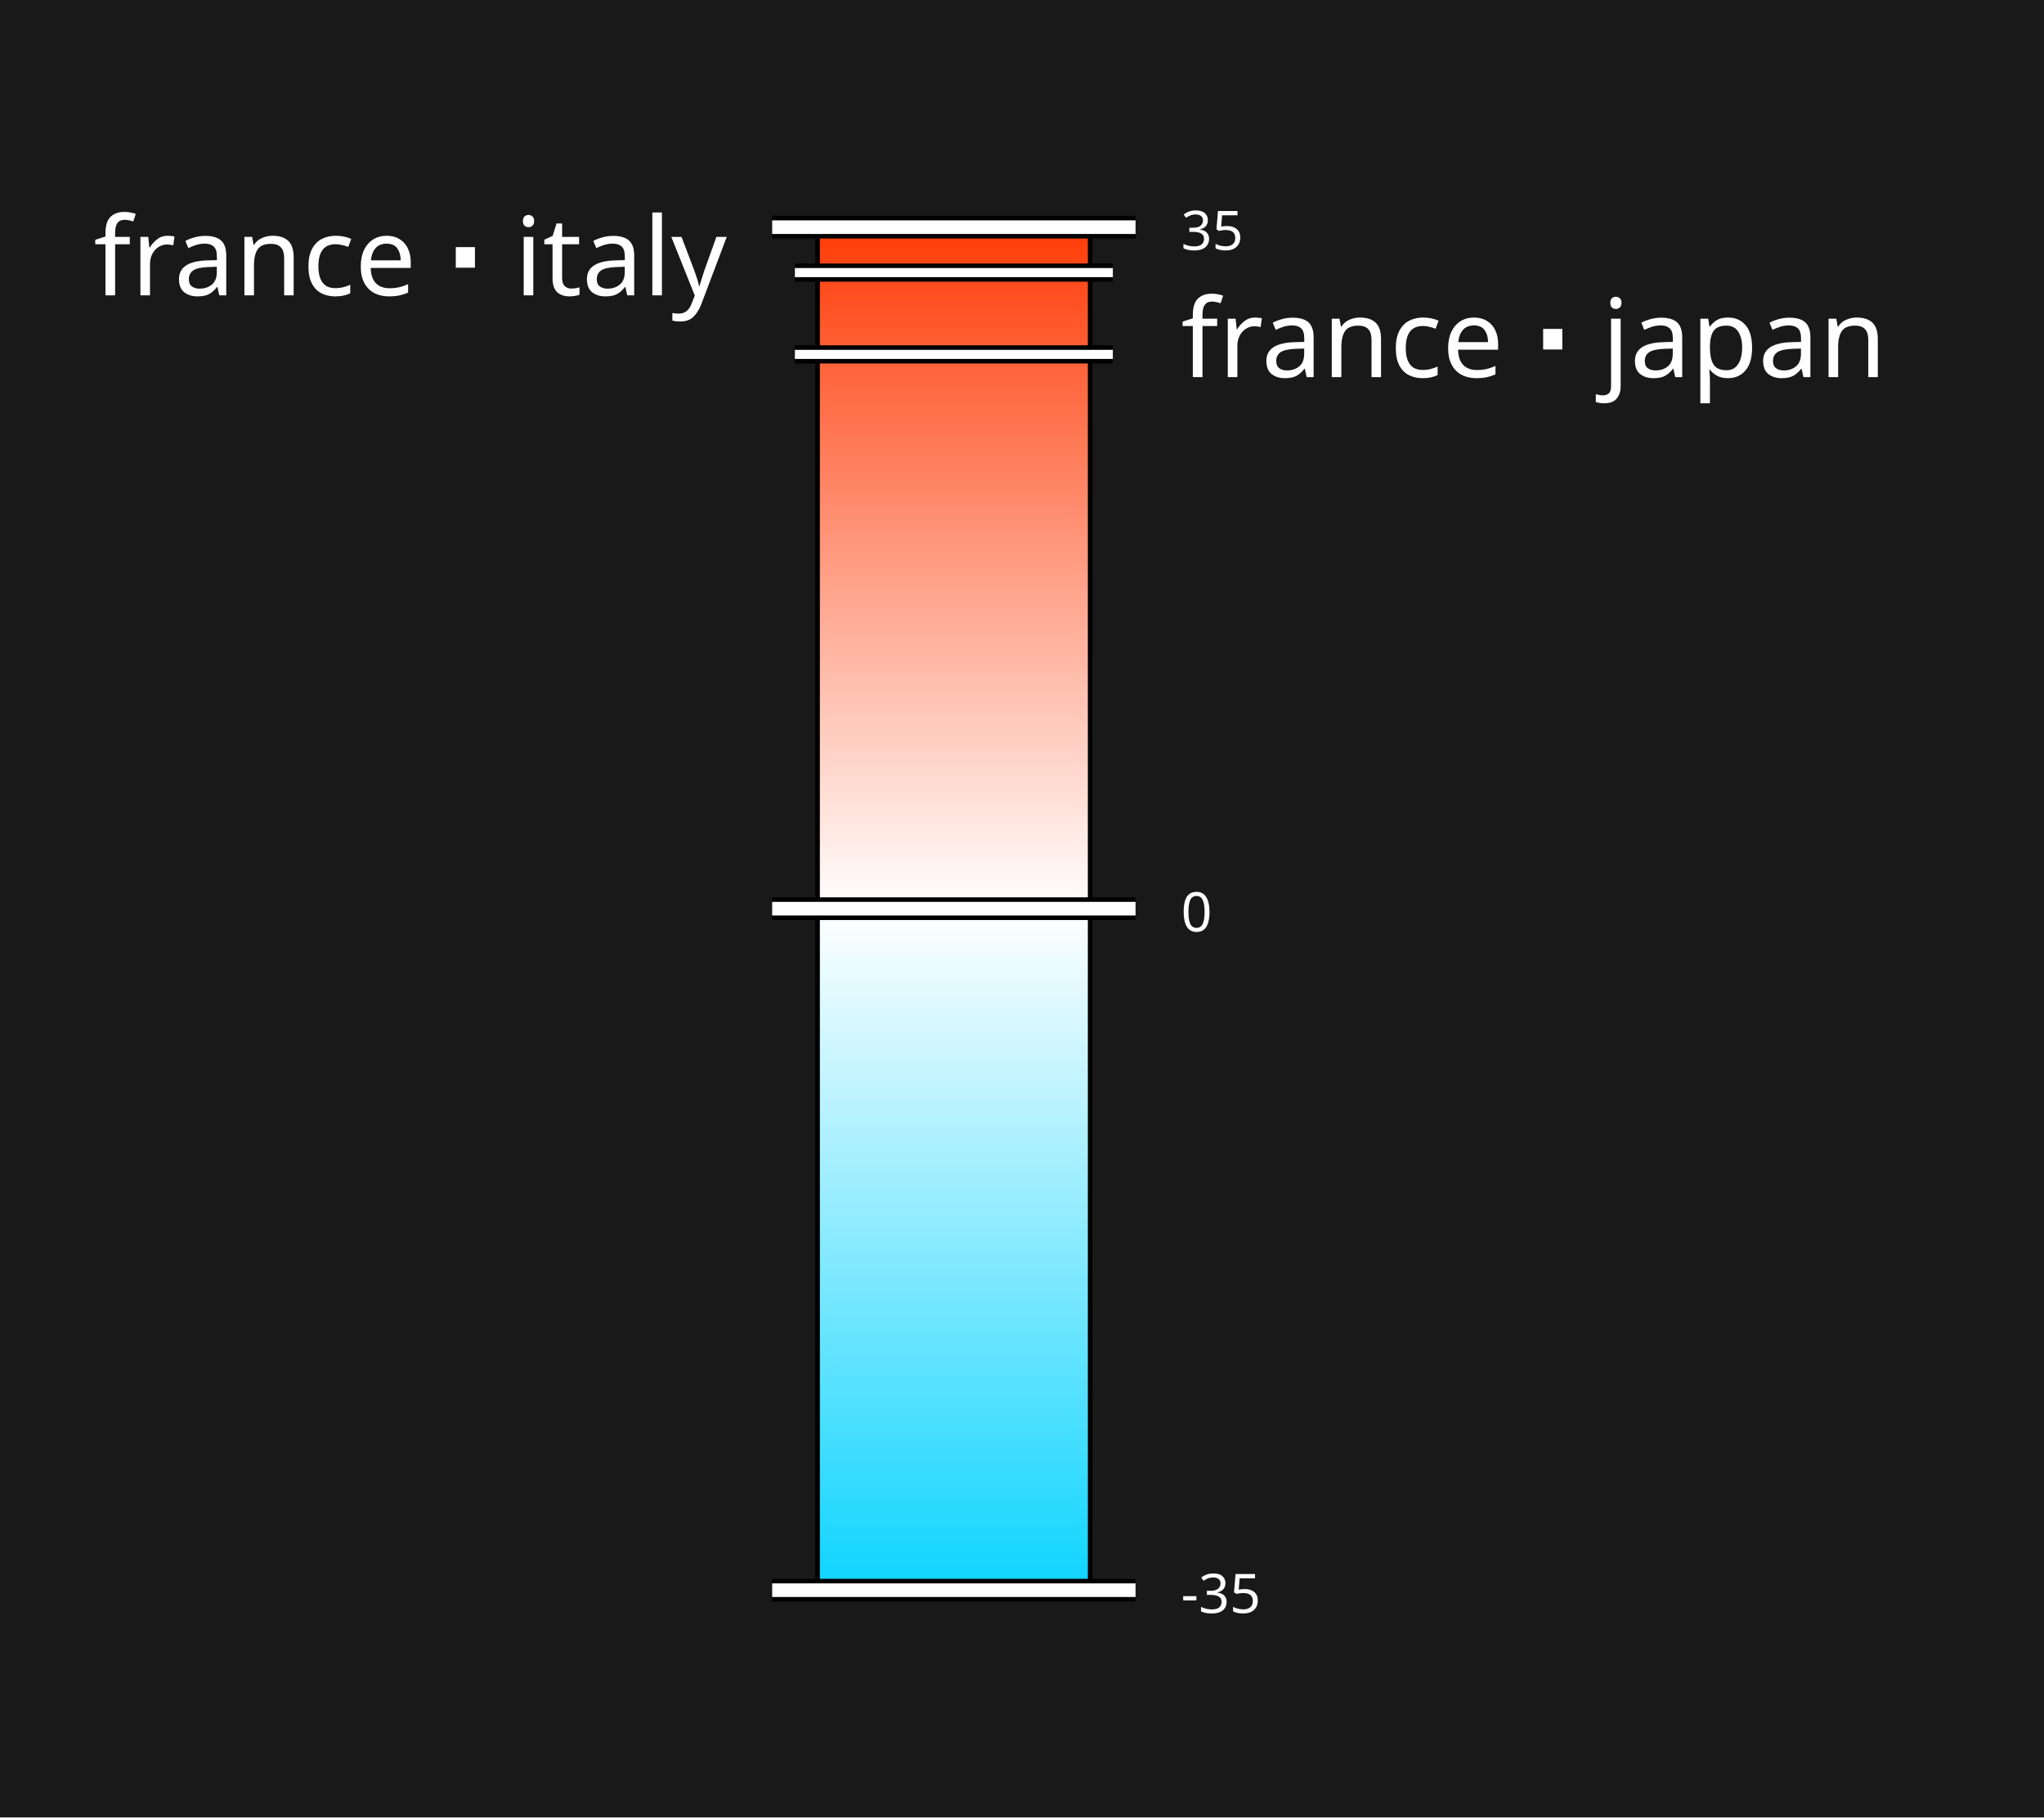
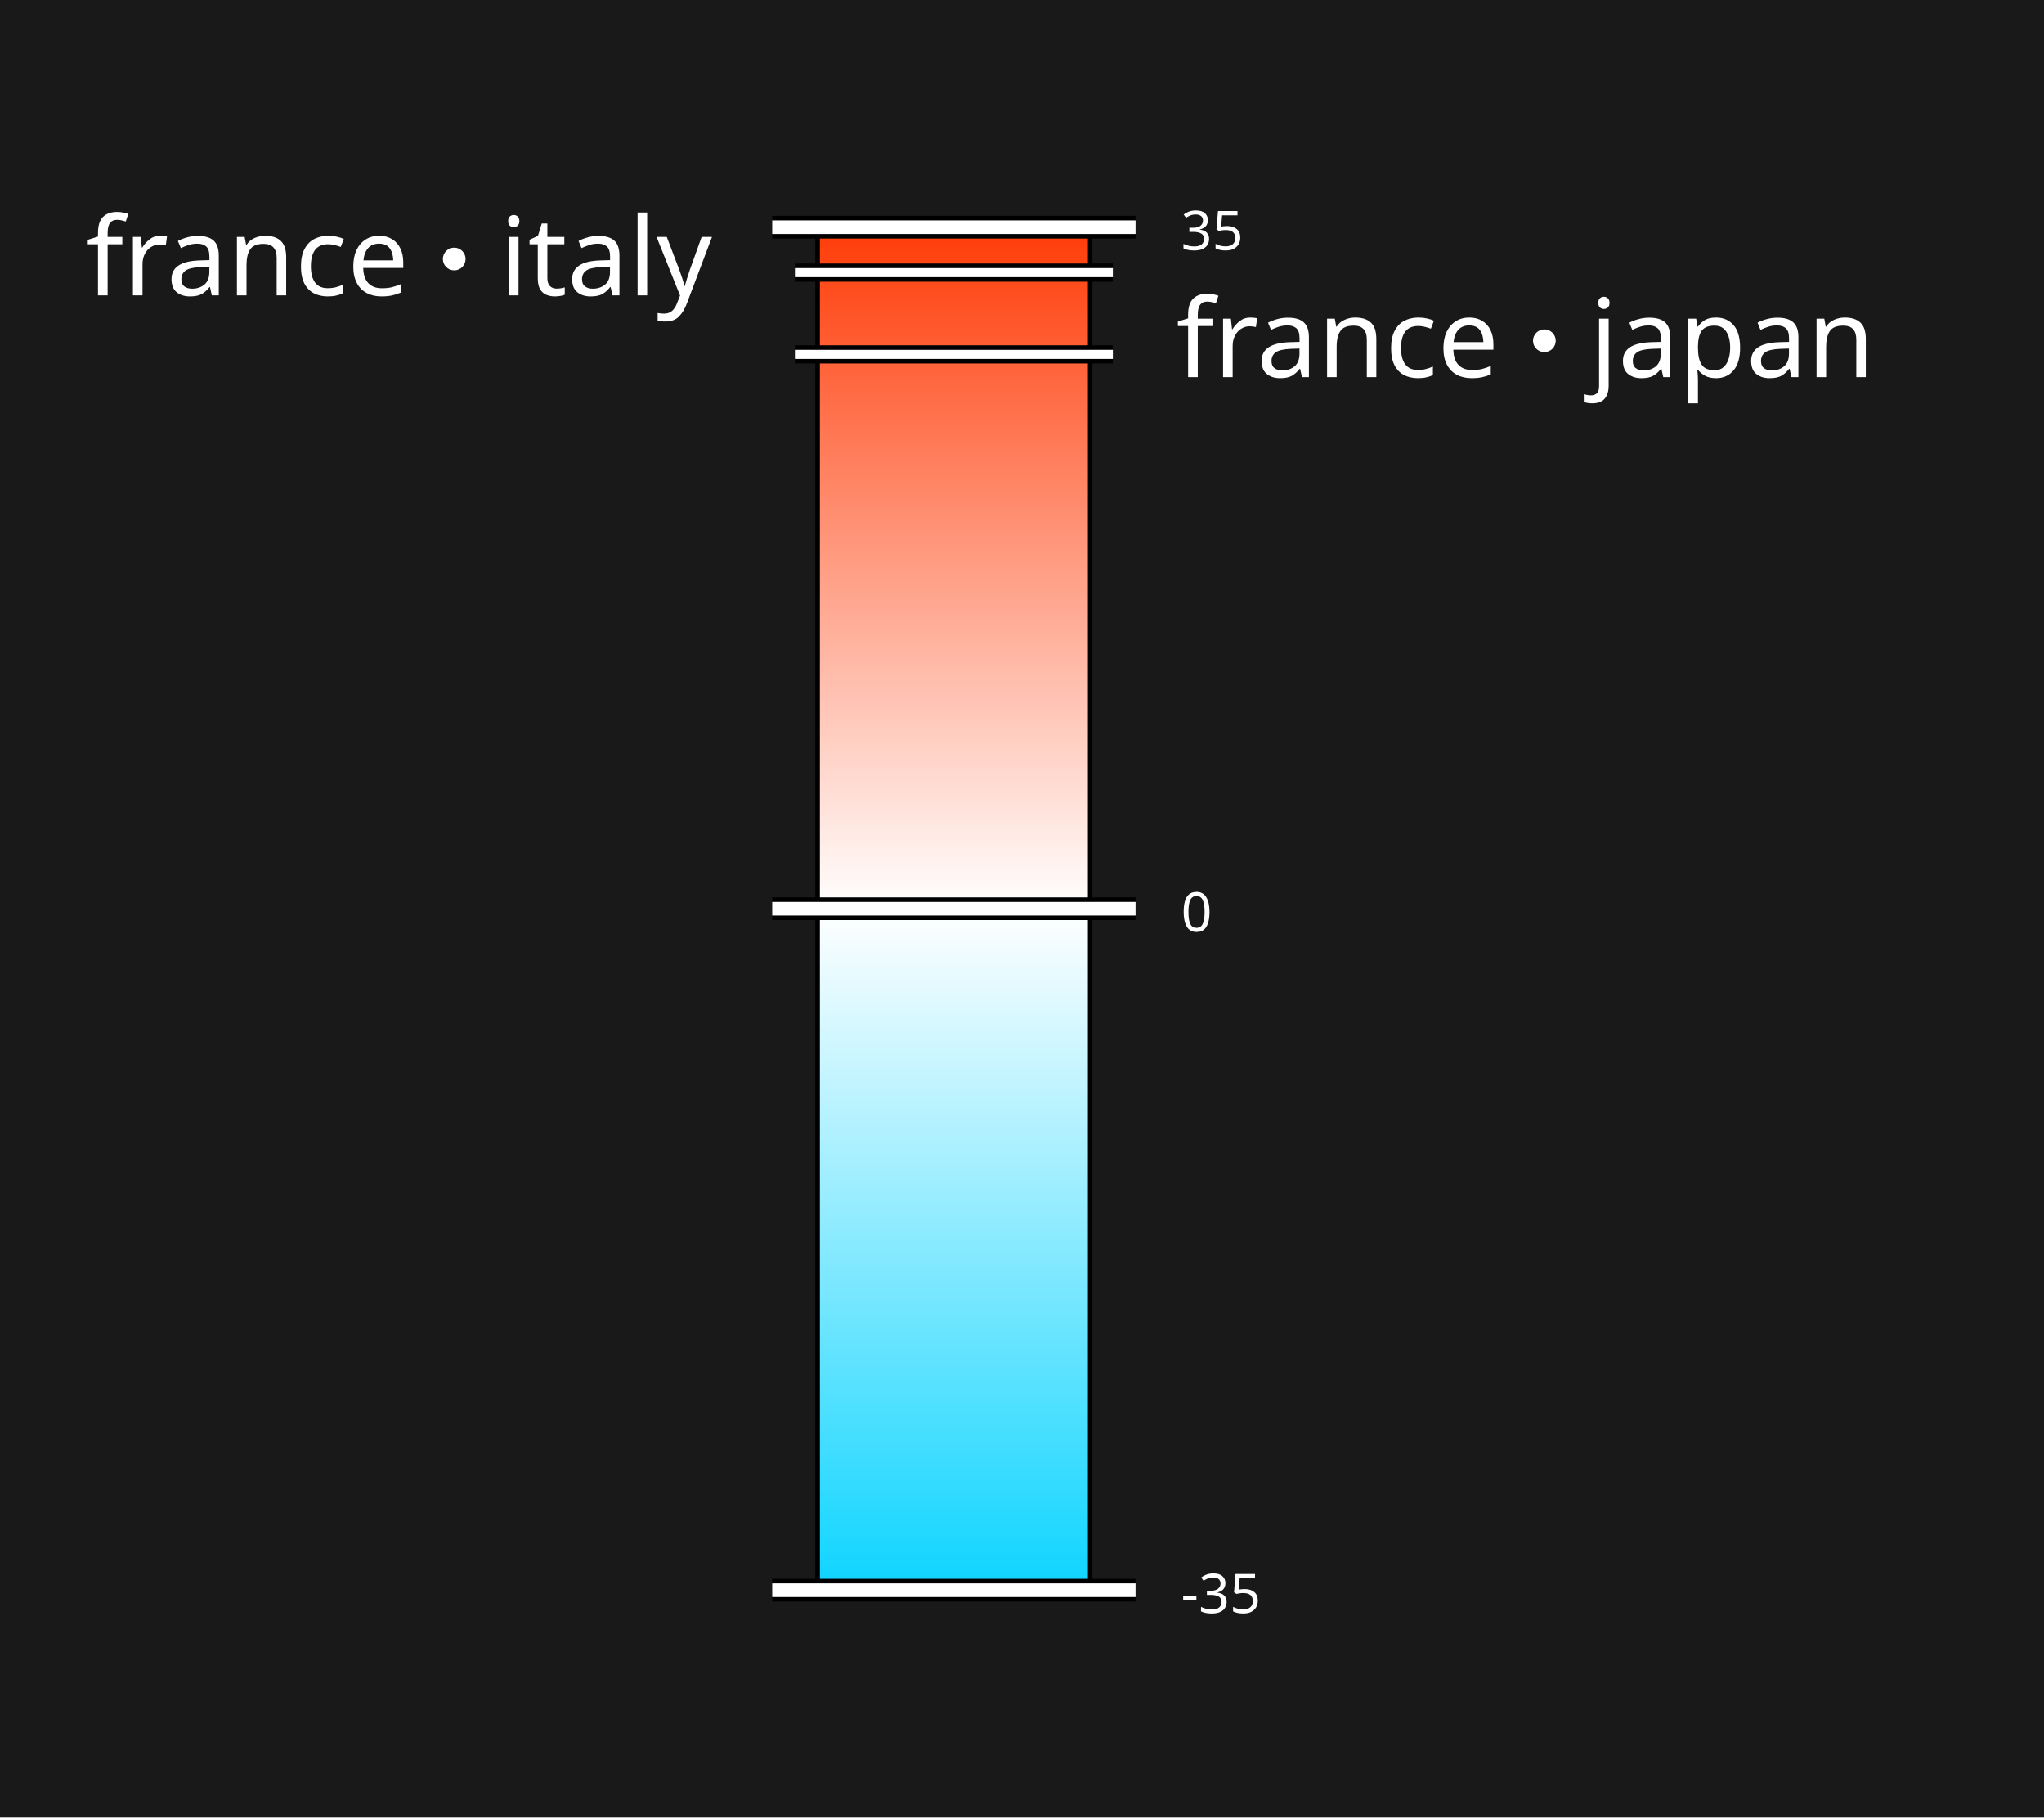
<svg xmlns="http://www.w3.org/2000/svg" width="450" height="400">
  <defs>
    <linearGradient id="verticalGradient" x1="0%" y1="0%" x2="0%" y2="100%">
      <stop offset="0%" style="stop-color:#FF3A06;stop-opacity:1" />
      <stop offset="50%" style="stop-color:#ffffff;stop-opacity:1" />
      <stop offset="100%" style="stop-color:#0CD4FF;stop-opacity:1" />
    </linearGradient>
  </defs>
  <rect width="450" height="400" fill="#191919" />
  <rect x="180" y="50" width="60" height="300" fill="url(#verticalGradient)" stroke="black" stroke-width="1" />
  <line x1="170" y1="50" x2="250" y2="50" stroke="black" stroke-width="5" />
  <line x1="170" y1="50" x2="250" y2="50" stroke="white" stroke-width="3" />
  <text x="260" y="55" text-anchor="start" font-family="Source Sans Pro, sans-serif" font-size="12" fill="white">35</text>
  <line x1="170" y1="200" x2="250" y2="200" stroke="black" stroke-width="5" />
  <line x1="170" y1="200" x2="250" y2="200" stroke="white" stroke-width="3" />
  <text x="260" y="205" text-anchor="start" font-family="Source Sans Pro, sans-serif" font-size="12" fill="white">0</text>
  <line x1="170" y1="350" x2="250" y2="350" stroke="black" stroke-width="5" />
  <line x1="170" y1="350" x2="250" y2="350" stroke="white" stroke-width="3" />
  <text x="260" y="355" text-anchor="start" font-family="Source Sans Pro, sans-serif" font-size="12" fill="white">-35</text>
  <line x1="175" y1="60" x2="245" y2="60" stroke="black" stroke-width="4" />
  <line x1="175" y1="60" x2="245" y2="60" stroke="white" stroke-width="2" />
-   <text x="160" y="65" text-anchor="end" font-family="Source Sans Pro, sans-serif" font-size="24" fill="white">france <tspan font-weight="bold">∙</tspan> italy</text>
+   <text x="90" y="65" text-anchor="end" font-family="Source Sans Pro, sans-serif" font-size="24" fill="white">france</text>
+   <circle cx="100" cy="57" r="2.5" fill="white" />
+   <text x="110" y="65" text-anchor="start" font-family="Source Sans Pro, sans-serif" font-size="24" fill="white">italy</text>
  <line x1="175" y1="78" x2="245" y2="78" stroke="black" stroke-width="4" />
  <line x1="175" y1="78" x2="245" y2="78" stroke="white" stroke-width="2" />
-   <text x="260" y="83" text-anchor="start" font-family="Source Sans Pro, sans-serif" font-size="24" fill="white">france <tspan font-weight="bold">∙</tspan> japan</text>
+   <text x="330" y="83" text-anchor="end" font-family="Source Sans Pro, sans-serif" font-size="24" fill="white">france</text>
+   <circle cx="340" cy="75" r="2.5" fill="white" />
+   <text x="350" y="83" text-anchor="start" font-family="Source Sans Pro, sans-serif" font-size="24" fill="white">japan</text>
</svg>
